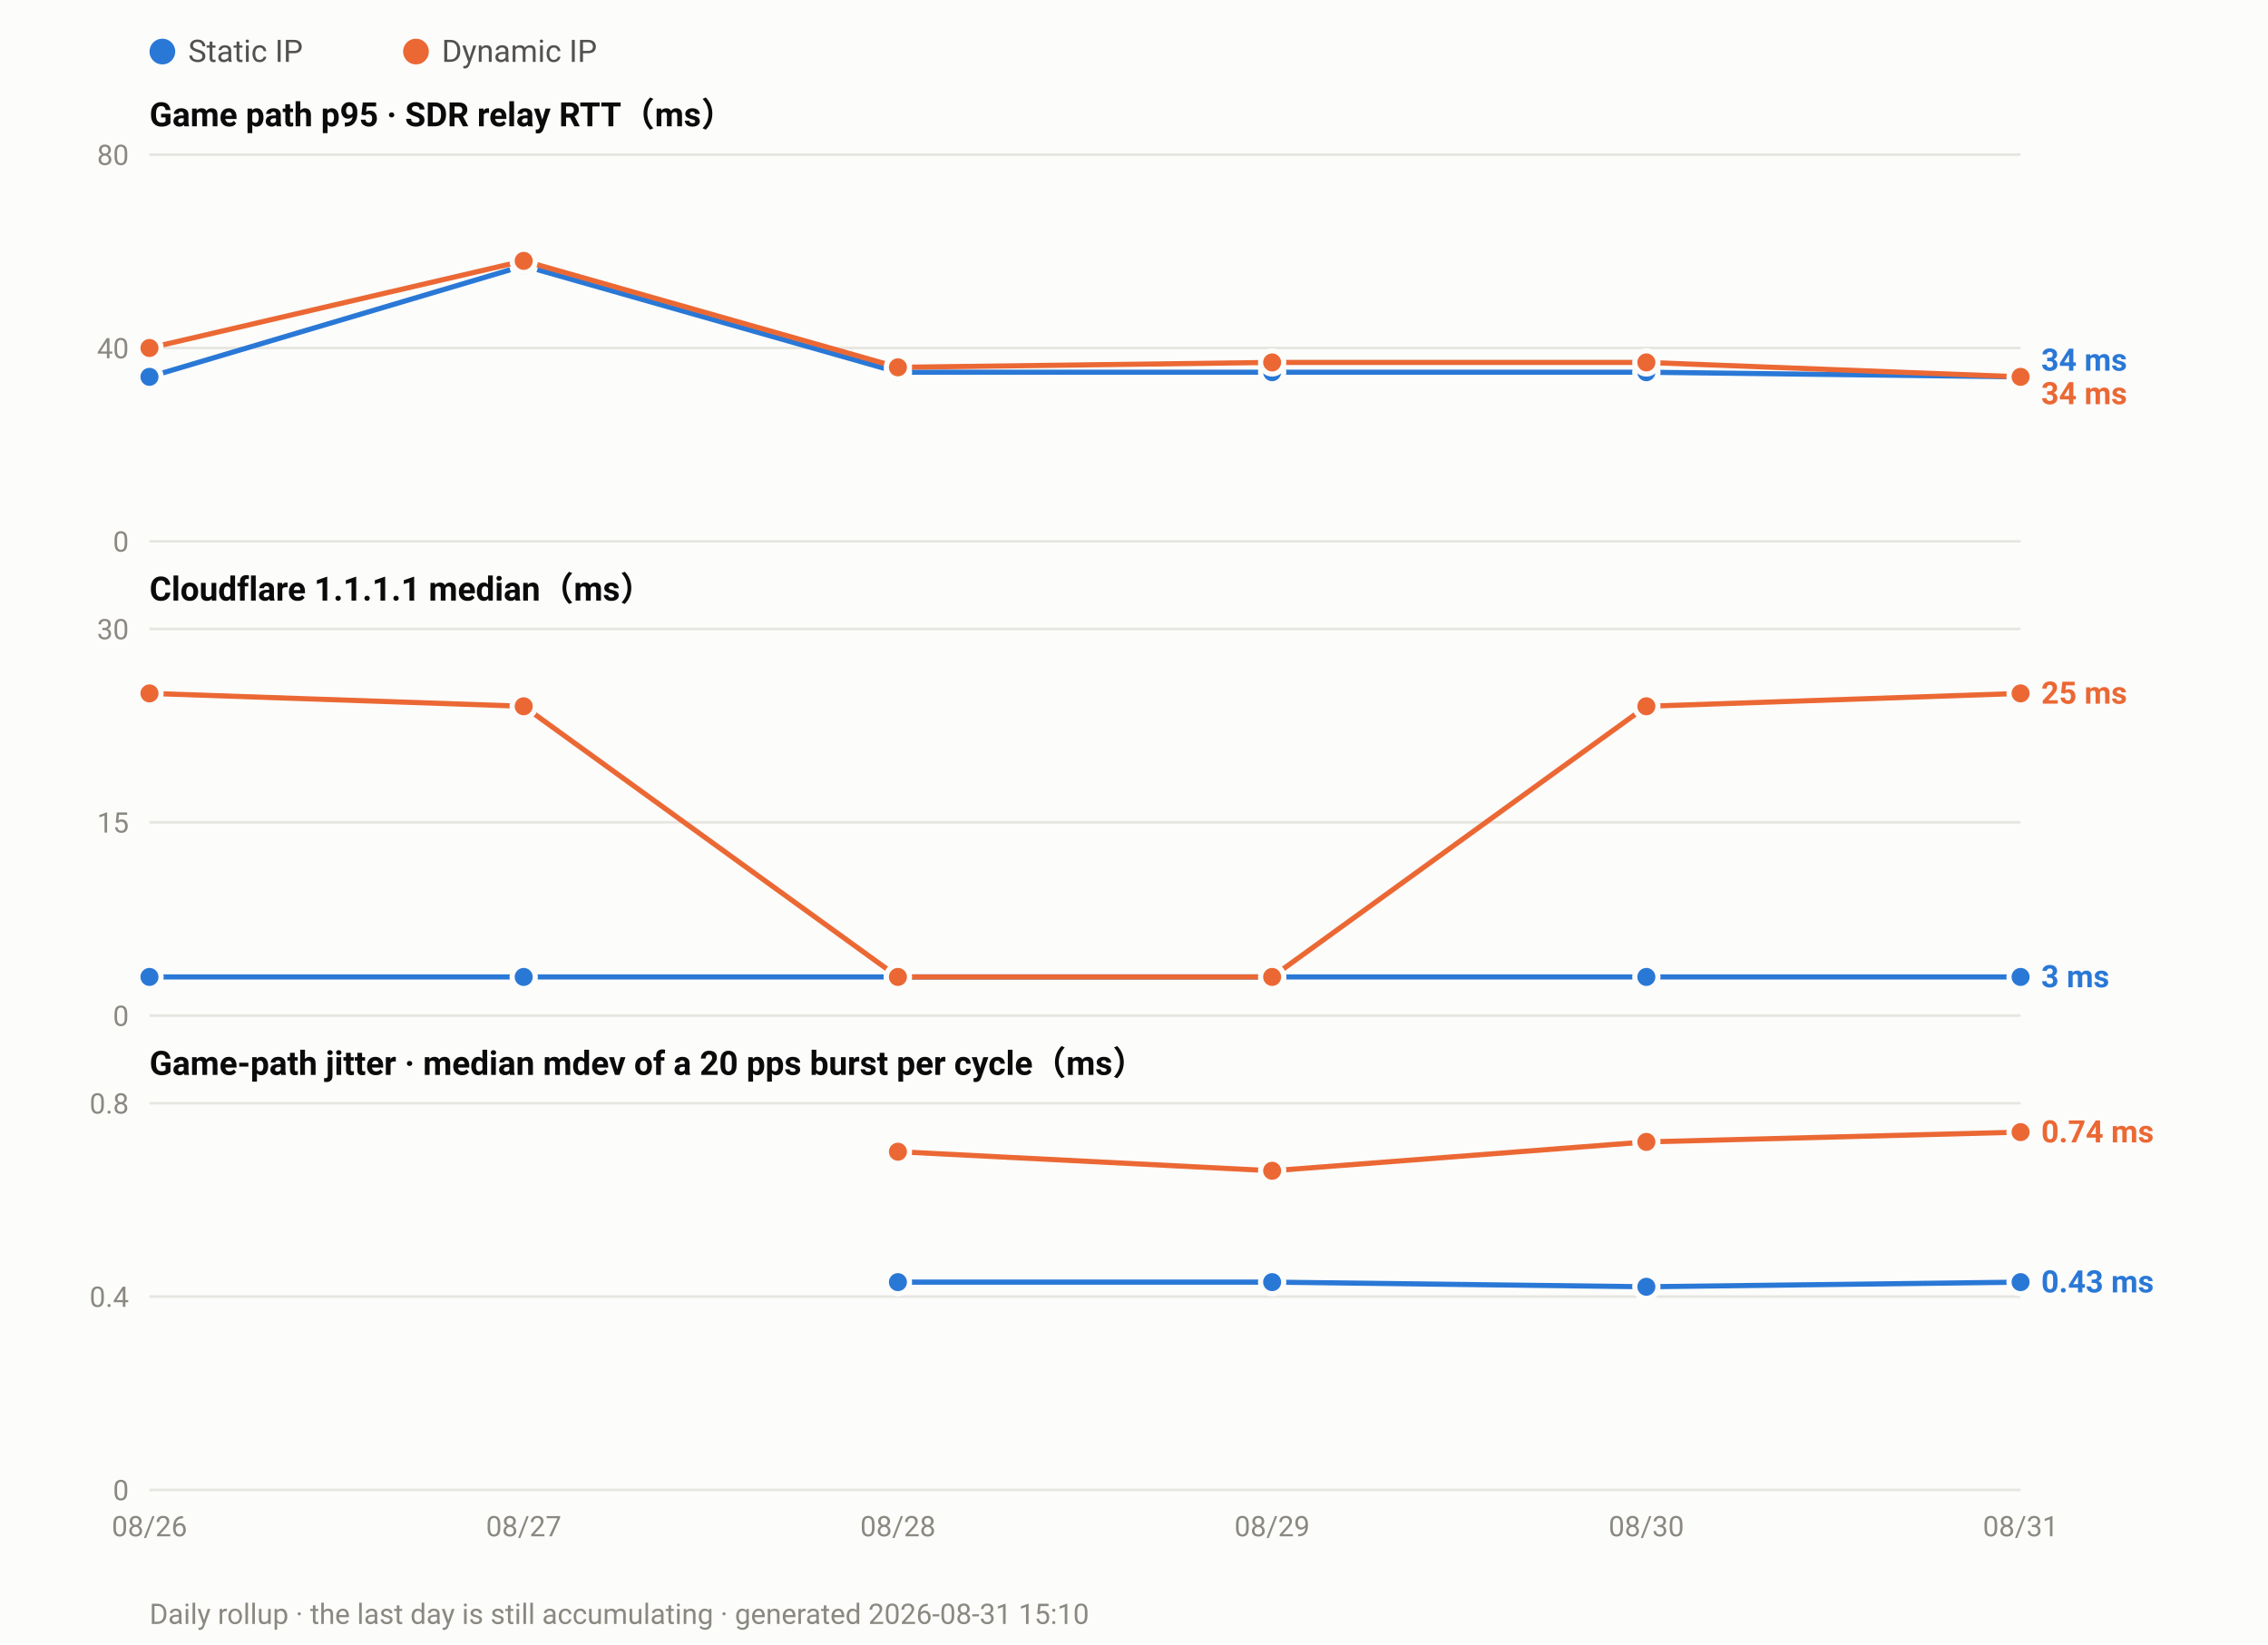
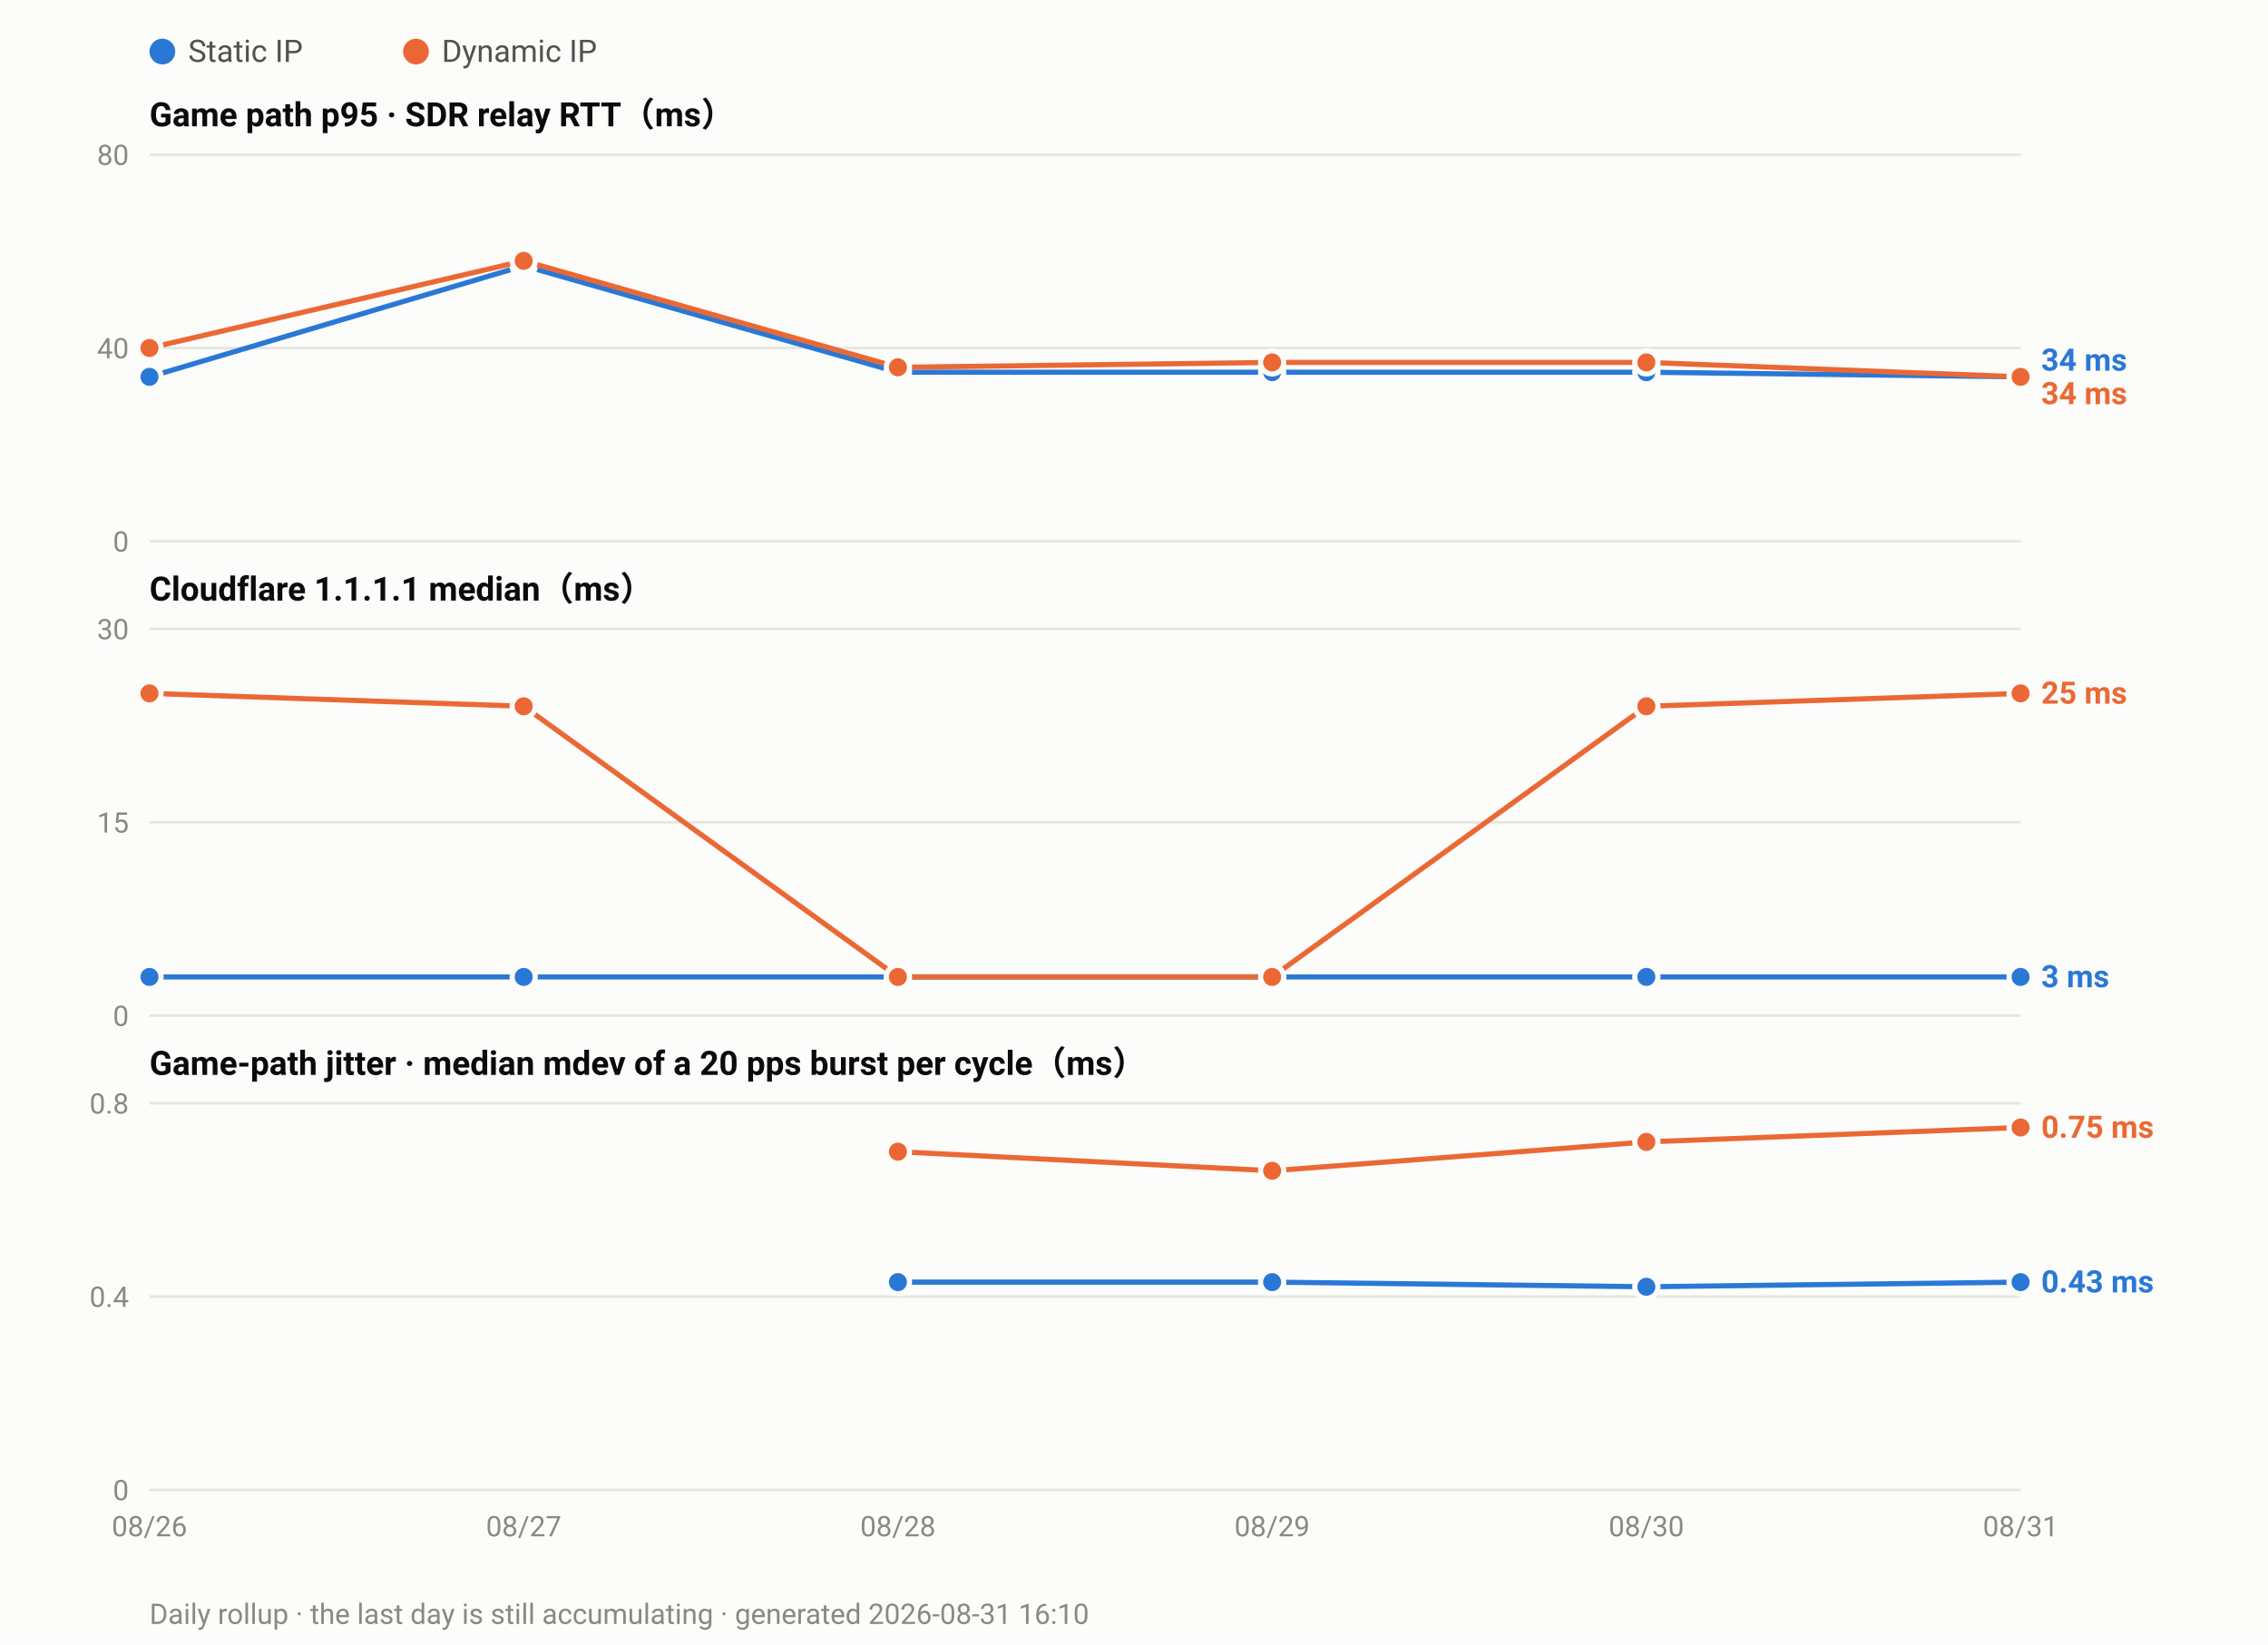
<svg xmlns="http://www.w3.org/2000/svg" width="880" height="638" viewBox="0 0 880 638" font-family="ui-sans-serif,-apple-system,Segoe UI,Roboto,Helvetica,Arial,sans-serif">
  <rect width="880" height="638" fill="#fcfcfb" />
  <circle cx="63.0" cy="20" r="5" fill="#2a78d6" />
  <text x="73.0" y="24" font-size="12" fill="#52514e">Static IP</text>
  <circle cx="161.4" cy="20" r="5" fill="#eb6834" />
  <text x="171.4" y="24" font-size="12" fill="#52514e">Dynamic IP</text>
  <text x="58" y="49.0" font-size="13" font-weight="600" fill="#0b0b0b">Game path p95 · SDR relay RTT（ms）</text>
  <line x1="58" y1="210.0" x2="784.0" y2="210.0" stroke="#e6e5e0" stroke-width="1" />
  <text x="50" y="214.0" font-size="11" text-anchor="end" fill="#8a8880">0</text>
  <line x1="58" y1="135.0" x2="784.0" y2="135.0" stroke="#e6e5e0" stroke-width="1" />
  <text x="50" y="139.0" font-size="11" text-anchor="end" fill="#8a8880">40</text>
  <line x1="58" y1="60.0" x2="784.0" y2="60.0" stroke="#e6e5e0" stroke-width="1" />
  <text x="50" y="64.0" font-size="11" text-anchor="end" fill="#8a8880">80</text>
  <polyline fill="none" stroke="#2a78d6" stroke-width="2" stroke-linejoin="round" points="58.0,146.2 203.2,103.1 348.4,144.4 493.6,144.4 638.8,144.4 784.0,146.2" />
  <circle cx="58.0" cy="146.2" r="4.5" fill="#2a78d6" stroke="#fcfcfb" stroke-width="2" />
  <circle cx="203.2" cy="103.1" r="4.5" fill="#2a78d6" stroke="#fcfcfb" stroke-width="2" />
  <circle cx="348.4" cy="144.4" r="4.5" fill="#2a78d6" stroke="#fcfcfb" stroke-width="2" />
  <circle cx="493.6" cy="144.4" r="4.5" fill="#2a78d6" stroke="#fcfcfb" stroke-width="2" />
  <circle cx="638.8" cy="144.4" r="4.5" fill="#2a78d6" stroke="#fcfcfb" stroke-width="2" />
  <circle cx="784.0" cy="146.2" r="4.5" fill="#2a78d6" stroke="#fcfcfb" stroke-width="2" />
  <polyline fill="none" stroke="#eb6834" stroke-width="2" stroke-linejoin="round" points="58.0,135.0 203.2,101.2 348.4,142.5 493.6,140.6 638.8,140.6 784.0,146.2" />
  <circle cx="58.0" cy="135.0" r="4.5" fill="#eb6834" stroke="#fcfcfb" stroke-width="2" />
  <circle cx="203.2" cy="101.2" r="4.5" fill="#eb6834" stroke="#fcfcfb" stroke-width="2" />
  <circle cx="348.4" cy="142.5" r="4.5" fill="#eb6834" stroke="#fcfcfb" stroke-width="2" />
  <circle cx="493.6" cy="140.6" r="4.5" fill="#eb6834" stroke="#fcfcfb" stroke-width="2" />
  <circle cx="638.8" cy="140.6" r="4.5" fill="#eb6834" stroke="#fcfcfb" stroke-width="2" />
  <circle cx="784.0" cy="146.2" r="4.5" fill="#eb6834" stroke="#fcfcfb" stroke-width="2" />
  <text x="792.0" y="143.8" font-size="12" font-weight="600" fill="#2a78d6">34 ms</text>
  <text x="792.0" y="156.8" font-size="12" font-weight="600" fill="#eb6834">34 ms</text>
  <text x="58" y="233.0" font-size="13" font-weight="600" fill="#0b0b0b">Cloudflare 1.1.1.1 median（ms）</text>
  <line x1="58" y1="394.0" x2="784.0" y2="394.0" stroke="#e6e5e0" stroke-width="1" />
  <text x="50" y="398.0" font-size="11" text-anchor="end" fill="#8a8880">0</text>
  <line x1="58" y1="319.0" x2="784.0" y2="319.0" stroke="#e6e5e0" stroke-width="1" />
  <text x="50" y="323.0" font-size="11" text-anchor="end" fill="#8a8880">15</text>
  <line x1="58" y1="244.0" x2="784.0" y2="244.0" stroke="#e6e5e0" stroke-width="1" />
  <text x="50" y="248.0" font-size="11" text-anchor="end" fill="#8a8880">30</text>
  <polyline fill="none" stroke="#2a78d6" stroke-width="2" stroke-linejoin="round" points="58.0,379.0 203.2,379.0 348.4,379.0 493.6,379.0 638.8,379.0 784.0,379.0" />
  <circle cx="58.0" cy="379.0" r="4.5" fill="#2a78d6" stroke="#fcfcfb" stroke-width="2" />
  <circle cx="203.2" cy="379.0" r="4.5" fill="#2a78d6" stroke="#fcfcfb" stroke-width="2" />
  <circle cx="348.4" cy="379.0" r="4.5" fill="#2a78d6" stroke="#fcfcfb" stroke-width="2" />
  <circle cx="493.6" cy="379.0" r="4.5" fill="#2a78d6" stroke="#fcfcfb" stroke-width="2" />
  <circle cx="638.8" cy="379.0" r="4.5" fill="#2a78d6" stroke="#fcfcfb" stroke-width="2" />
  <circle cx="784.0" cy="379.0" r="4.5" fill="#2a78d6" stroke="#fcfcfb" stroke-width="2" />
  <polyline fill="none" stroke="#eb6834" stroke-width="2" stroke-linejoin="round" points="58.0,269.0 203.2,274.0 348.4,379.0 493.6,379.0 638.8,274.0 784.0,269.0" />
  <circle cx="58.0" cy="269.0" r="4.5" fill="#eb6834" stroke="#fcfcfb" stroke-width="2" />
  <circle cx="203.2" cy="274.0" r="4.5" fill="#eb6834" stroke="#fcfcfb" stroke-width="2" />
  <circle cx="348.4" cy="379.0" r="4.5" fill="#eb6834" stroke="#fcfcfb" stroke-width="2" />
  <circle cx="493.6" cy="379.0" r="4.5" fill="#eb6834" stroke="#fcfcfb" stroke-width="2" />
  <circle cx="638.8" cy="274.0" r="4.5" fill="#eb6834" stroke="#fcfcfb" stroke-width="2" />
  <circle cx="784.0" cy="269.0" r="4.5" fill="#eb6834" stroke="#fcfcfb" stroke-width="2" />
  <text x="792.0" y="273.0" font-size="12" font-weight="600" fill="#eb6834">25 ms</text>
  <text x="792.0" y="383.0" font-size="12" font-weight="600" fill="#2a78d6">3 ms</text>
  <text x="58" y="417.0" font-size="13" font-weight="600" fill="#0b0b0b">Game-path jitter · median mdev of a 20 pps burst per cycle（ms）</text>
  <line x1="58" y1="578.0" x2="784.0" y2="578.0" stroke="#e6e5e0" stroke-width="1" />
  <text x="50" y="582.0" font-size="11" text-anchor="end" fill="#8a8880">0</text>
  <line x1="58" y1="503.0" x2="784.0" y2="503.0" stroke="#e6e5e0" stroke-width="1" />
  <text x="50" y="507.0" font-size="11" text-anchor="end" fill="#8a8880">0.4</text>
  <line x1="58" y1="428.0" x2="784.0" y2="428.0" stroke="#e6e5e0" stroke-width="1" />
  <text x="50" y="432.0" font-size="11" text-anchor="end" fill="#8a8880">0.8</text>
  <polyline fill="none" stroke="#2a78d6" stroke-width="2" stroke-linejoin="round" points="348.4,497.4 493.6,497.4 638.8,499.2 784.0,497.4" />
  <circle cx="348.4" cy="497.4" r="4.5" fill="#2a78d6" stroke="#fcfcfb" stroke-width="2" />
  <circle cx="493.6" cy="497.4" r="4.5" fill="#2a78d6" stroke="#fcfcfb" stroke-width="2" />
  <circle cx="638.8" cy="499.2" r="4.5" fill="#2a78d6" stroke="#fcfcfb" stroke-width="2" />
  <circle cx="784.0" cy="497.4" r="4.5" fill="#2a78d6" stroke="#fcfcfb" stroke-width="2" />
-   <polyline fill="none" stroke="#eb6834" stroke-width="2" stroke-linejoin="round" points="348.4,446.8 493.6,454.2 638.8,443.0 784.0,439.2" />
+   <polyline fill="none" stroke="#eb6834" stroke-width="2" stroke-linejoin="round" points="348.4,446.8 493.6,454.2 638.8,443.0 784.0,437.4" />
  <circle cx="348.4" cy="446.8" r="4.5" fill="#eb6834" stroke="#fcfcfb" stroke-width="2" />
  <circle cx="493.6" cy="454.2" r="4.5" fill="#eb6834" stroke="#fcfcfb" stroke-width="2" />
  <circle cx="638.8" cy="443.0" r="4.5" fill="#eb6834" stroke="#fcfcfb" stroke-width="2" />
-   <circle cx="784.0" cy="439.2" r="4.5" fill="#eb6834" stroke="#fcfcfb" stroke-width="2" />
-   <text x="792.0" y="443.2" font-size="12" font-weight="600" fill="#eb6834">0.74 ms</text>
+   <circle cx="784.0" cy="437.4" r="4.5" fill="#eb6834" stroke="#fcfcfb" stroke-width="2" />
+   <text x="792.0" y="441.4" font-size="12" font-weight="600" fill="#eb6834">0.75 ms</text>
  <text x="792.0" y="501.4" font-size="12" font-weight="600" fill="#2a78d6">0.43 ms</text>
  <text x="58.0" y="596.0" font-size="11" text-anchor="middle" fill="#8a8880">08/26</text>
  <text x="203.2" y="596.0" font-size="11" text-anchor="middle" fill="#8a8880">08/27</text>
  <text x="348.4" y="596.0" font-size="11" text-anchor="middle" fill="#8a8880">08/28</text>
  <text x="493.6" y="596.0" font-size="11" text-anchor="middle" fill="#8a8880">08/29</text>
  <text x="638.8" y="596.0" font-size="11" text-anchor="middle" fill="#8a8880">08/30</text>
  <text x="784.0" y="596.0" font-size="11" text-anchor="middle" fill="#8a8880">08/31</text>
-   <text x="58" y="630" font-size="11" fill="#8a8880">Daily rollup · the last day is still accumulating · generated 2026-08-31 15:10</text>
+   <text x="58" y="630" font-size="11" fill="#8a8880">Daily rollup · the last day is still accumulating · generated 2026-08-31 16:10</text>
</svg>
